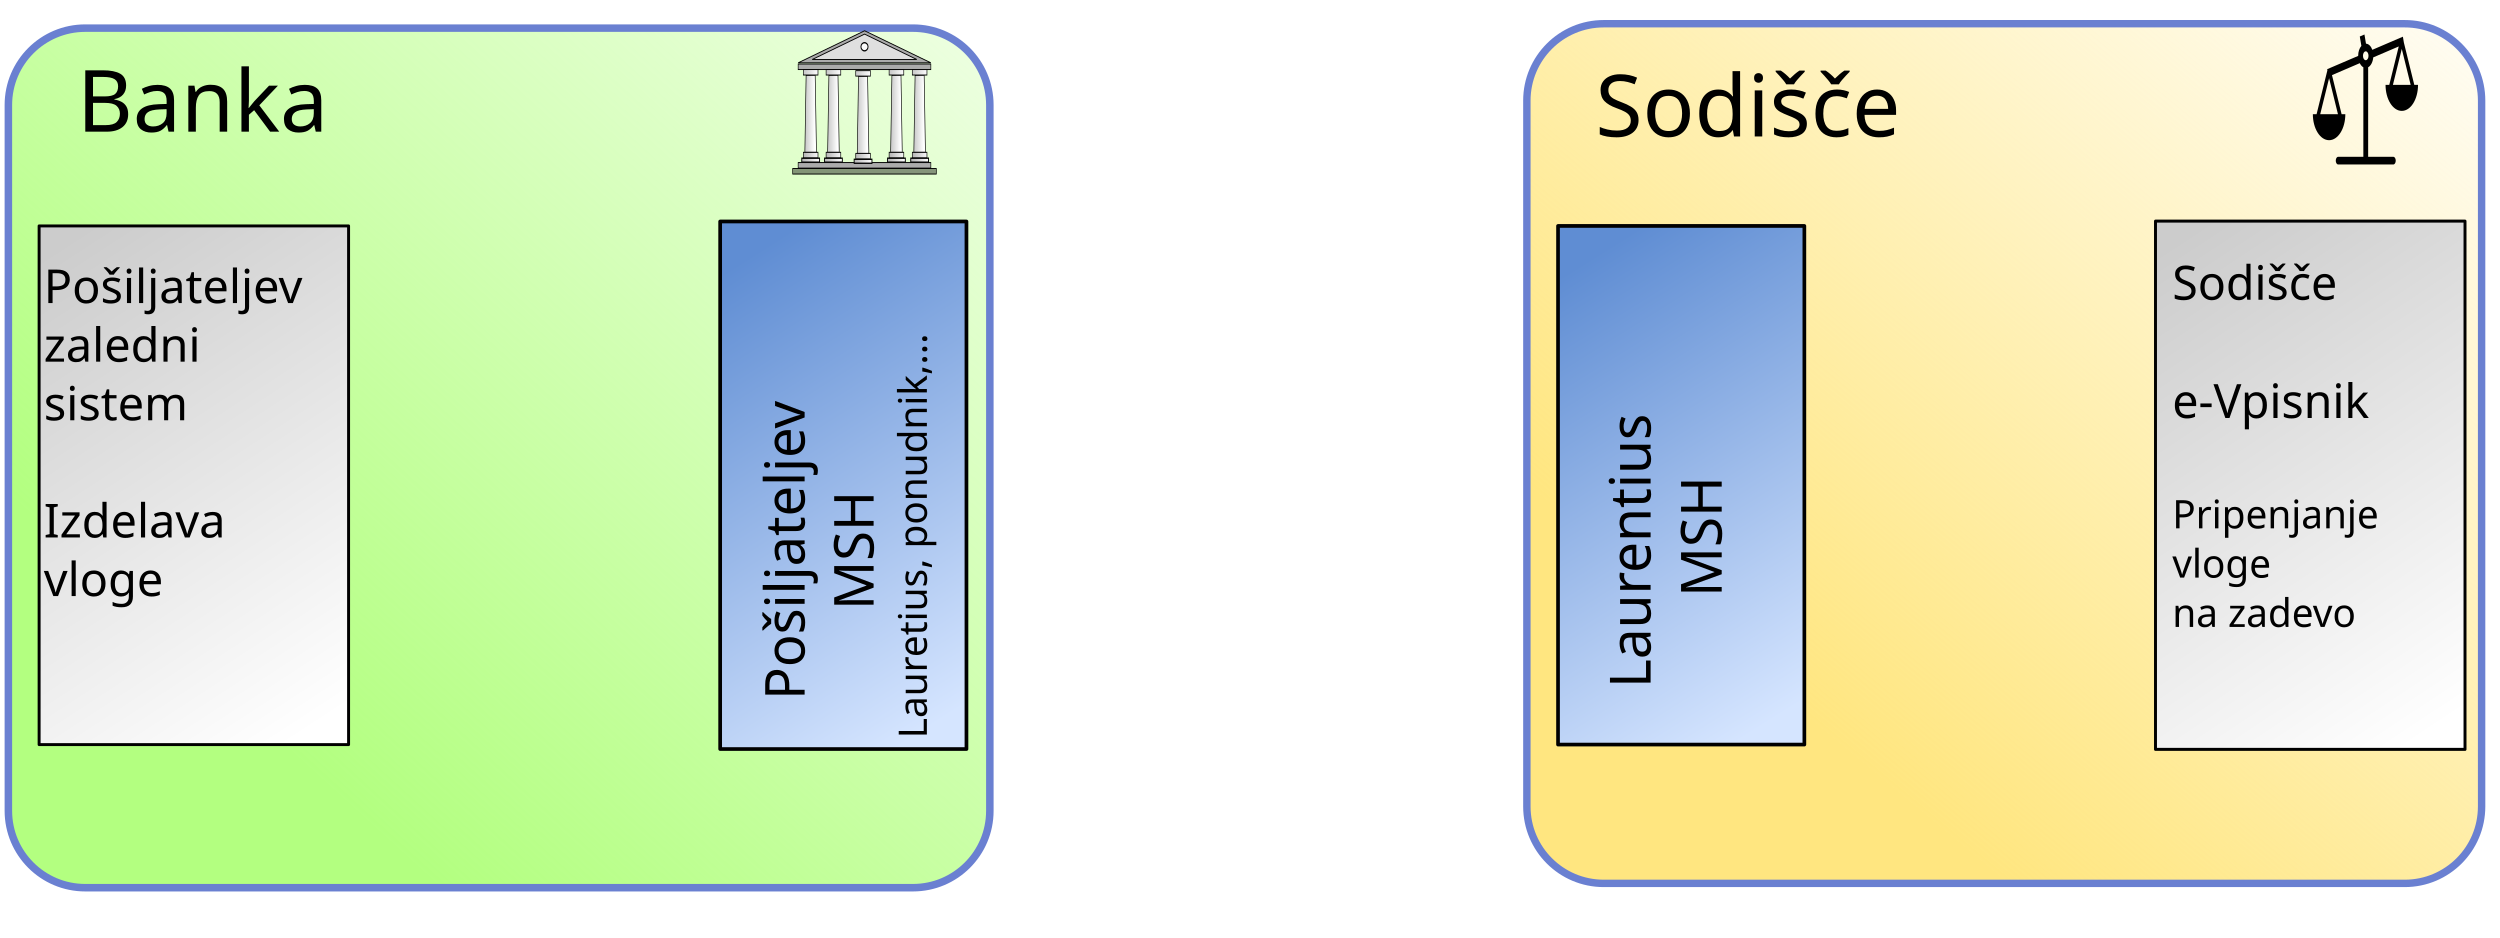
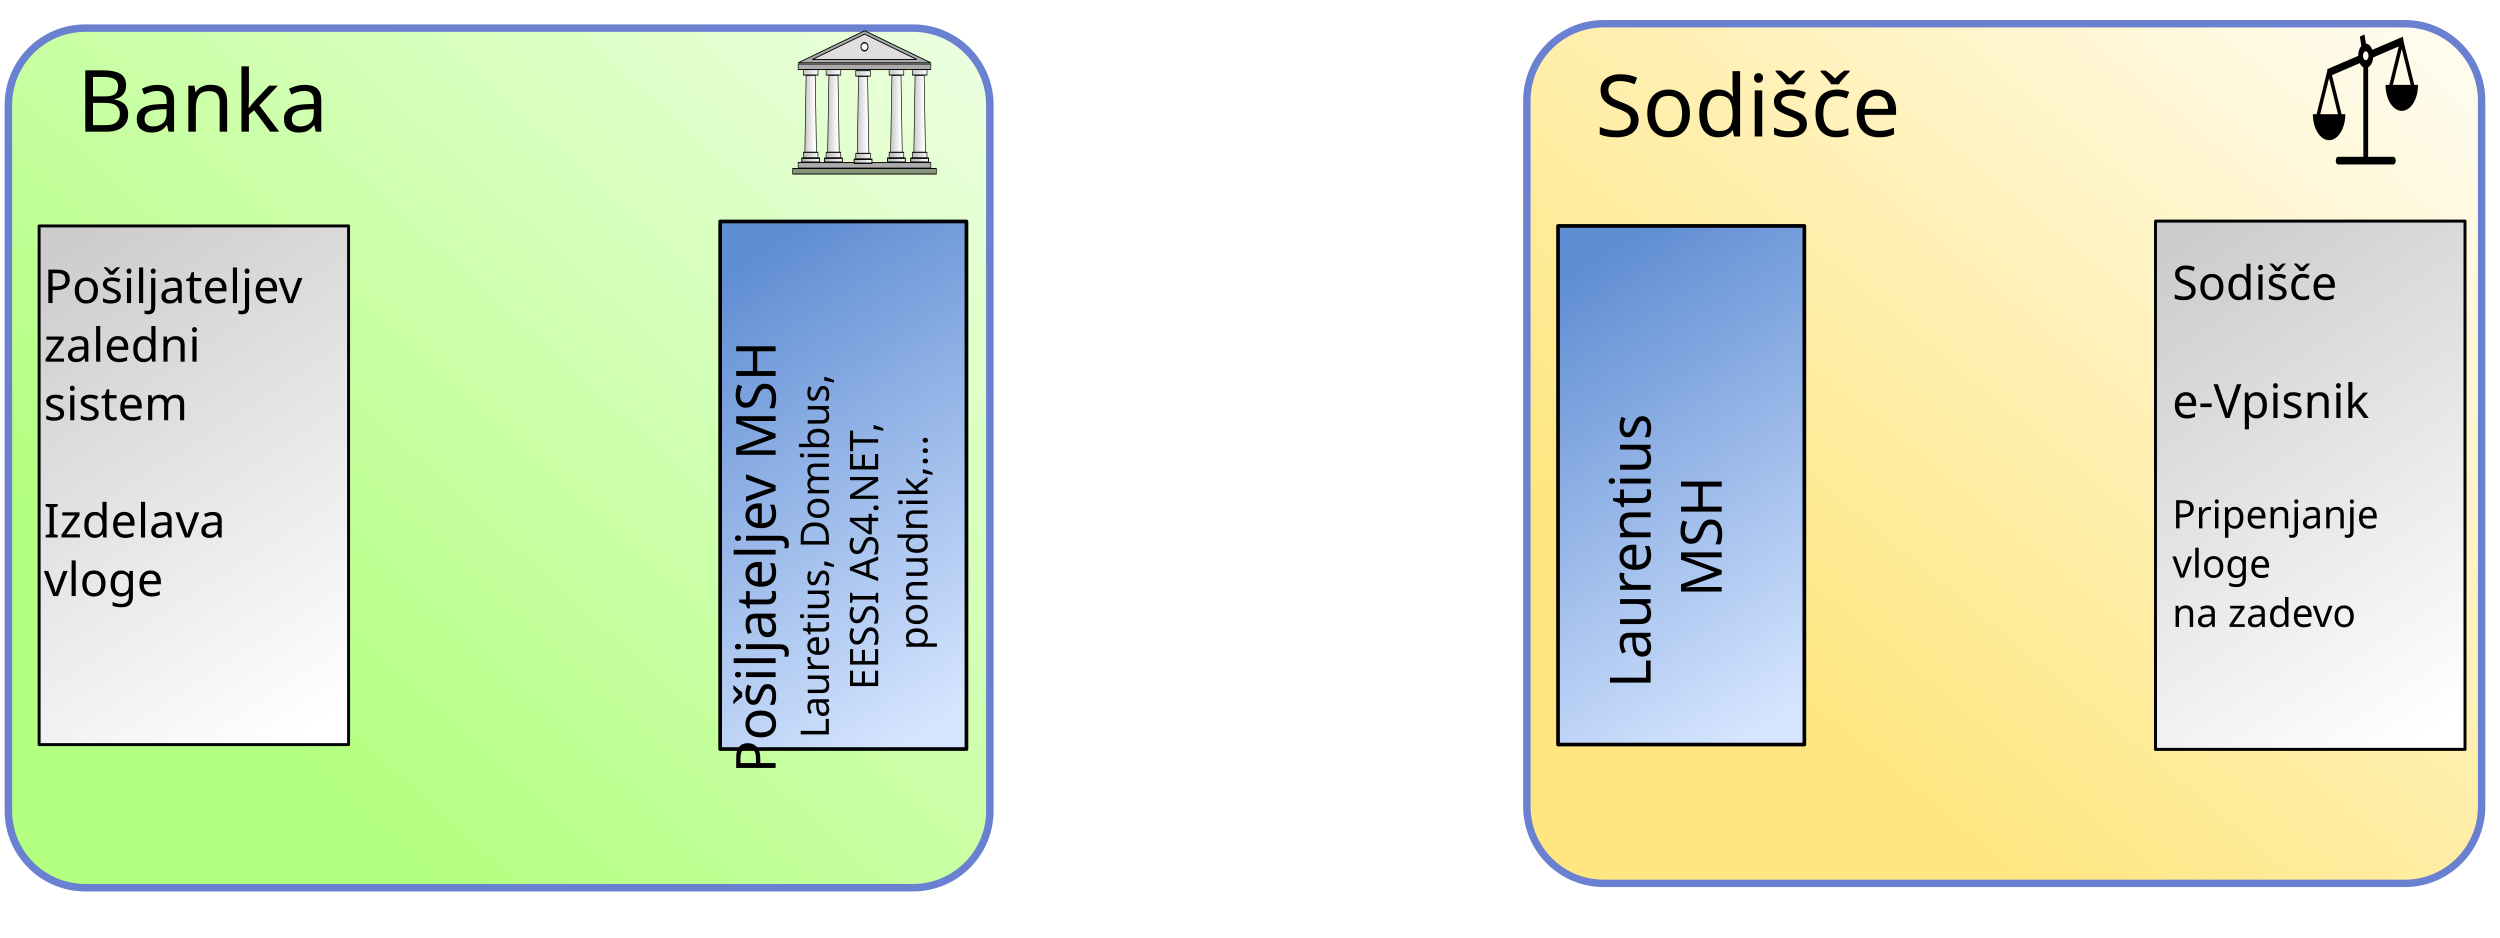
<svg xmlns="http://www.w3.org/2000/svg" xmlns:xlink="http://www.w3.org/1999/xlink" width="800" height="300" viewBox="0 0 800 300" id="svg4351" version="1.1">
  <defs id="defs4353">
    <linearGradient id="linearGradient4983">
      <stop style="stop-color:#b3ff80;stop-opacity:1;" offset="0" id="stop4985" />
      <stop style="stop-color:#b3ff80;stop-opacity:0;" offset="1" id="stop4987" />
    </linearGradient>
    <linearGradient id="linearGradient4975">
      <stop style="stop-color:#ffe680;stop-opacity:1;" offset="0" id="stop4977" />
      <stop style="stop-color:#ffe680;stop-opacity:0;" offset="1" id="stop4979" />
    </linearGradient>
    <marker orient="auto" refY="0" refX="0" id="Arrow1Lend-0" style="overflow:visible">
      <path id="path5977-8" d="M 0,0 5,-5 -12.5,0 5,5 0,0 Z" style="fill:#000000;fill-opacity:1;fill-rule:evenodd;stroke:#000000;stroke-width:1pt;stroke-opacity:1" transform="matrix(-0.8,0,0,-0.8,-10,0)" />
    </marker>
    <marker orient="auto" refY="0" refX="0" id="Arrow1Lend-9-2" style="overflow:visible">
      <path id="path5977-6-5" d="M 0,0 5,-5 -12.5,0 5,5 0,0 Z" style="fill:#000000;fill-opacity:1;fill-rule:evenodd;stroke:#000000;stroke-width:1pt;stroke-opacity:1" transform="matrix(-0.8,0,0,-0.8,-10,0)" />
    </marker>
    <marker orient="auto" refY="0" refX="0" id="Arrow1Lend-7" style="overflow:visible">
      <path id="path5977-4" d="M 0,0 5,-5 -12.5,0 5,5 0,0 Z" style="fill:#000000;fill-opacity:1;fill-rule:evenodd;stroke:#000000;stroke-width:1pt;stroke-opacity:1" transform="matrix(-0.8,0,0,-0.8,-10,0)" />
    </marker>
    <marker orient="auto" refY="0" refX="0" id="Arrow1Lend-9" style="overflow:visible">
      <path id="path5977-6" d="M 0,0 5,-5 -12.5,0 5,5 0,0 Z" style="fill:#000000;fill-opacity:1;fill-rule:evenodd;stroke:#000000;stroke-width:1pt;stroke-opacity:1" transform="matrix(-0.8,0,0,-0.8,-10,0)" />
    </marker>
    <marker orient="auto" refY="0" refX="0" id="Arrow1Lend" style="overflow:visible">
      <path id="path5977" d="M 0,0 5,-5 -12.5,0 5,5 0,0 Z" style="fill:#000000;fill-opacity:1;fill-rule:evenodd;stroke:#000000;stroke-width:1pt;stroke-opacity:1" transform="matrix(-0.8,0,0,-0.8,-10,0)" />
    </marker>
    <linearGradient gradientTransform="matrix(0.9072436,0,0,1.074716,-9.510193,-252.6263)" xlink:href="#linearGradient5878" id="linearGradient5884-5" x1="232.335" y1="600.824" x2="305.066" y2="736.184" gradientUnits="userSpaceOnUse" />
    <linearGradient id="linearGradient5878">
      <stop style="stop-color:#5f8dd3;stop-opacity:1" offset="0" id="stop5880" />
      <stop style="stop-color:#d5e5ff;stop-opacity:1" offset="1" id="stop5882" />
    </linearGradient>
    <linearGradient xlink:href="#linearGradient5833" id="linearGradient5839-6" x1="66.877" y1="597.271" x2="153.457" y2="730.045" gradientUnits="userSpaceOnUse" gradientTransform="matrix(1.096186,0,0,1.096186,584.683,-93.03156)" />
    <linearGradient id="linearGradient5833">
      <stop style="stop-color:#cccccc;stop-opacity:1;" offset="0" id="stop5835" />
      <stop style="stop-color:#ffffff;stop-opacity:1" offset="1" id="stop5837" />
    </linearGradient>
    <linearGradient xlink:href="#linearGradient5878" id="linearGradient5884" x1="232.335" y1="600.824" x2="305.066" y2="736.184" gradientUnits="userSpaceOnUse" gradientTransform="matrix(0.9073583,0,0,1.056591,258.5823,-240.5228)" />
    <linearGradient xlink:href="#linearGradient5833" id="linearGradient5839" x1="66.877" y1="597.271" x2="153.457" y2="730.045" gradientUnits="userSpaceOnUse" gradientTransform="matrix(1.096186,0,0,1.096186,-5.919542,-56.78164)" />
    <linearGradient id="linearGradient7222">
      <stop style="stop-color:#b3b3b3;stop-opacity:1" offset="0" id="stop7224" />
      <stop style="stop-color:#ffffff;stop-opacity:1" offset="1" id="stop7226" />
    </linearGradient>
    <linearGradient id="linearGradient7214">
      <stop id="stop7216" offset="0" style="stop-color:#b3b3b3;stop-opacity:1" />
      <stop id="stop7218" offset="1" style="stop-color:#f9f9f9;stop-opacity:1" />
    </linearGradient>
    <linearGradient id="linearGradient7202">
      <stop style="stop-color:#cccccc;stop-opacity:1" offset="0" id="stop7204" />
      <stop style="stop-color:#f9f9f9;stop-opacity:1" offset="1" id="stop7206" />
    </linearGradient>
    <linearGradient xlink:href="#linearGradient7214" id="linearGradient4494-6" gradientUnits="userSpaceOnUse" x1="112.308" y1="291.485" x2="140.527" y2="291.485" />
    <linearGradient xlink:href="#linearGradient7222" id="linearGradient4789" gradientUnits="userSpaceOnUse" gradientTransform="matrix(0.7067717,0,0,0.4176766,53.46849,175.1797)" x1="80.51" y1="292.999" x2="125.208" y2="296.272" />
    <linearGradient xlink:href="#linearGradient7214" id="linearGradient4500-6" gradientUnits="userSpaceOnUse" x1="112.308" y1="291.485" x2="140.527" y2="291.485" />
    <linearGradient xlink:href="#linearGradient5833" id="linearGradient4792" gradientUnits="userSpaceOnUse" gradientTransform="matrix(0.4601781,0,0,8.081342,78.92045,-2138.3)" x1="83.081" y1="297.877" x2="119.49" y2="298.892" />
    <linearGradient xlink:href="#linearGradient7202" id="linearGradient4794" gradientUnits="userSpaceOnUse" gradientTransform="matrix(0.5817275,0,0,0.5735293,66.37484,17.17889)" x1="84.835" y1="296.073" x2="123.095" y2="295.625" />
    <linearGradient xlink:href="#linearGradient7222" id="linearGradient4796" gradientUnits="userSpaceOnUse" gradientTransform="matrix(0.7067717,0,0,0.4176766,53.46849,175.1797)" x1="80.51" y1="292.999" x2="125.208" y2="296.272" />
    <linearGradient xlink:href="#linearGradient7214" id="linearGradient4506-0" gradientUnits="userSpaceOnUse" x1="112.308" y1="291.485" x2="140.527" y2="291.485" />
    <linearGradient xlink:href="#linearGradient5833" id="linearGradient4799" gradientUnits="userSpaceOnUse" gradientTransform="matrix(0.4601781,0,0,8.081342,78.92045,-2138.3)" x1="83.081" y1="297.877" x2="119.49" y2="298.892" />
    <linearGradient xlink:href="#linearGradient7202" id="linearGradient4801" gradientUnits="userSpaceOnUse" gradientTransform="matrix(0.5817275,0,0,0.5735293,66.37484,17.17889)" x1="84.835" y1="296.073" x2="123.095" y2="295.625" />
    <linearGradient xlink:href="#linearGradient7222" id="linearGradient4803" gradientUnits="userSpaceOnUse" gradientTransform="matrix(0.7067717,0,0,0.4176766,53.46849,175.1797)" x1="80.51" y1="292.999" x2="125.208" y2="296.272" />
    <linearGradient xlink:href="#linearGradient7214" id="linearGradient7088-6" gradientUnits="userSpaceOnUse" x1="112.308" y1="291.485" x2="140.527" y2="291.485" />
    <linearGradient y2="298.892" x2="119.49" y1="297.877" x1="83.081" gradientTransform="matrix(0.4601781,0,0,8.081342,78.92045,-2138.3)" gradientUnits="userSpaceOnUse" id="linearGradient4806" xlink:href="#linearGradient5833" />
    <linearGradient xlink:href="#linearGradient7202" id="linearGradient4808" gradientUnits="userSpaceOnUse" gradientTransform="matrix(0.5817275,0,0,0.5735293,66.37484,17.17889)" x1="84.835" y1="296.073" x2="123.095" y2="295.625" />
    <linearGradient xlink:href="#linearGradient7222" id="linearGradient4845" gradientUnits="userSpaceOnUse" gradientTransform="matrix(0.7067717,0,0,0.4176766,53.46849,175.1797)" x1="80.51" y1="292.999" x2="125.208" y2="296.272" />
    <linearGradient xlink:href="#linearGradient5833" id="linearGradient4847" gradientUnits="userSpaceOnUse" gradientTransform="matrix(0.4601781,0,0,8.081342,78.92045,-2138.3)" x1="83.081" y1="297.877" x2="119.49" y2="298.892" />
    <linearGradient xlink:href="#linearGradient7202" id="linearGradient4849" gradientUnits="userSpaceOnUse" gradientTransform="matrix(0.5817275,0,0,0.5735293,66.37484,17.17889)" x1="84.835" y1="296.073" x2="123.095" y2="295.625" />
    <linearGradient xlink:href="#linearGradient7222" id="linearGradient4853" gradientUnits="userSpaceOnUse" gradientTransform="matrix(0.7067717,0,0,0.4176766,53.46849,175.1797)" x1="80.51" y1="292.999" x2="125.208" y2="296.272" />
    <linearGradient xlink:href="#linearGradient5833" id="linearGradient4855" gradientUnits="userSpaceOnUse" gradientTransform="matrix(0.4601781,0,0,8.081342,78.92045,-2138.3)" x1="83.081" y1="297.877" x2="119.49" y2="298.892" />
    <linearGradient xlink:href="#linearGradient7202" id="linearGradient4857" gradientUnits="userSpaceOnUse" gradientTransform="matrix(0.5817275,0,0,0.5735293,66.37484,17.17889)" x1="84.835" y1="296.073" x2="123.095" y2="295.625" />
    <linearGradient xlink:href="#linearGradient7222" id="linearGradient4859" gradientUnits="userSpaceOnUse" gradientTransform="matrix(0.7067717,0,0,0.4176766,53.46849,175.1797)" x1="80.51" y1="292.999" x2="125.208" y2="296.272" />
    <linearGradient xlink:href="#linearGradient5833" id="linearGradient4861" gradientUnits="userSpaceOnUse" gradientTransform="matrix(0.4601781,0,0,8.081342,78.92045,-2138.3)" x1="83.081" y1="297.877" x2="119.49" y2="298.892" />
    <linearGradient xlink:href="#linearGradient7202" id="linearGradient4863" gradientUnits="userSpaceOnUse" gradientTransform="matrix(0.5817275,0,0,0.5735293,66.37484,17.17889)" x1="84.835" y1="296.073" x2="123.095" y2="295.625" />
    <linearGradient xlink:href="#linearGradient7222" id="linearGradient4865" gradientUnits="userSpaceOnUse" gradientTransform="matrix(0.7067717,0,0,0.4176766,53.46849,175.1797)" x1="80.51" y1="292.999" x2="125.208" y2="296.272" />
    <linearGradient xlink:href="#linearGradient5833" id="linearGradient4867" gradientUnits="userSpaceOnUse" gradientTransform="matrix(0.4601781,0,0,8.081342,78.92045,-2138.3)" x1="83.081" y1="297.877" x2="119.49" y2="298.892" />
    <linearGradient xlink:href="#linearGradient7202" id="linearGradient4869" gradientUnits="userSpaceOnUse" gradientTransform="matrix(0.5817275,0,0,0.5735293,66.37484,17.17889)" x1="84.835" y1="296.073" x2="123.095" y2="295.625" />
    <linearGradient xlink:href="#linearGradient7214" id="linearGradient4500-6-1" gradientUnits="userSpaceOnUse" x1="112.308" y1="291.485" x2="140.527" y2="291.485" />
    <linearGradient xlink:href="#linearGradient4975" id="linearGradient4981" x1="77.777" y1="554.729" x2="294.206" y2="294.015" gradientUnits="userSpaceOnUse" gradientTransform="translate(486.4286,3.571429)" />
    <linearGradient xlink:href="#linearGradient4983" id="linearGradient4989" x1="530.634" y1="549.015" x2="812.777" y2="239.729" gradientUnits="userSpaceOnUse" gradientTransform="translate(-476.4286,-0.4285715)" />
  </defs>
  <g id="layer1" transform="translate(0,-752.3622)">
    <g id="g5091" transform="translate(36.50855,442.633)">
      <rect style="opacity:1;fill:url(#linearGradient4989);fill-opacity:1;fill-rule:evenodd;stroke:#6a80d1;stroke-width:2.402;stroke-linejoin:round;stroke-miterlimit:4;stroke-dasharray:none;stroke-dashoffset:0;stroke-opacity:1" id="rect6844-5" width="314.073" height="275.062" x="-33.83" y="318.731" ry="24.599" />
      <rect style="opacity:1;fill:url(#linearGradient4981);fill-opacity:1;fill-rule:evenodd;stroke:#6a80d1;stroke-width:2.369;stroke-linejoin:round;stroke-miterlimit:4;stroke-dasharray:none;stroke-dashoffset:0;stroke-opacity:1" id="rect6844" width="305.519" height="275.095" x="452.089" y="317.321" ry="24.602" />
      <g transform="matrix(1.000193,0,0,1.018457,591.2224,-221.2219)" id="g5950">
        <rect style="opacity:1;fill:url(#linearGradient5839);fill-opacity:1;fill-rule:evenodd;stroke:#000000;stroke-width:0.945;stroke-linejoin:round;stroke-miterlimit:4;stroke-dasharray:none;stroke-dashoffset:0;stroke-opacity:1" id="rect5829" width="99.027" height="165.983" x="62.015" y="590.806" />
        <text xml:space="preserve" style="font-style:normal;font-weight:normal;font-size:17.87px;line-height:125%;font-family:sans-serif;letter-spacing:0px;word-spacing:0px;fill:#000000;fill-opacity:1;stroke:none;stroke-width:1px;stroke-linecap:butt;stroke-linejoin:miter;stroke-opacity:1" x="67.399" y="615.501" id="text5841">
          <tspan x="67.399" y="615.501" id="tspan4238" style="font-size:14.862px">Sodišče</tspan>
          <tspan x="67.399" y="634.078" style="font-size:14.862px" id="tspan4274" />
          <tspan x="67.399" y="652.656" style="font-size:14.862px" id="tspan4268">e-Vpisnik</tspan>
          <tspan x="67.399" y="671.233" style="font-size:14.862px" id="tspan4271" />
          <tspan x="67.399" y="687.342" style="font-size:12.385px" id="tspan4259">Pripenjanje </tspan>
          <tspan x="67.399" y="702.823" style="font-size:12.385px" id="tspan4344">vloge</tspan>
          <tspan x="67.399" y="718.305" style="font-size:12.385px" id="tspan4342">na zadevo</tspan>
          <tspan x="67.399" y="733.786" style="font-size:12.385px" id="tspan4261" />
          <tspan x="67.399" y="749.267" id="tspan5845" style="font-size:12.385px" />
        </text>
      </g>
      <rect y="382.028" x="462.061" height="165.968" width="78.825" id="rect5876" style="opacity:1;fill:url(#linearGradient5884);fill-opacity:1;fill-rule:evenodd;stroke:#000000;stroke-width:1.175;stroke-linejoin:round;stroke-miterlimit:4;stroke-dasharray:none;stroke-dashoffset:0;stroke-opacity:1" />
      <g transform="translate(-676.609,-172.5356)" id="g5959">
        <rect style="opacity:1;fill:url(#linearGradient5839-6);fill-opacity:1;fill-rule:evenodd;stroke:#000000;stroke-width:0.945;stroke-linejoin:round;stroke-miterlimit:4;stroke-dasharray:none;stroke-dashoffset:0;stroke-opacity:1" id="rect5829-1" width="99.027" height="165.983" x="652.618" y="554.556" />
        <text xml:space="preserve" style="font-style:normal;font-weight:normal;font-size:17.87px;line-height:125%;font-family:sans-serif;letter-spacing:0px;word-spacing:0px;fill:#000000;fill-opacity:1;stroke:none;stroke-width:1px;stroke-linecap:butt;stroke-linejoin:miter;stroke-opacity:1" x="654.114" y="579.251" id="text5841-2">
          <tspan x="654.114" y="579.251" id="tspan5845-0" style="font-size:15px">Pošiljateljev</tspan>
          <tspan x="654.114" y="598.001" id="tspan4273" style="font-size:15px">zaledni </tspan>
          <tspan x="654.114" y="616.751" id="tspan4275" style="font-size:15px">sistem</tspan>
          <tspan x="654.114" y="635.501" id="tspan4277" style="font-size:15px" />
          <tspan x="654.114" y="654.251" id="tspan4279" style="font-size:15px">Izdelava</tspan>
          <tspan x="654.114" y="673.001" id="tspan4281" style="font-size:15px">vloge</tspan>
          <tspan x="654.114" y="691.751" id="tspan4283" style="font-size:15px" />
          <tspan x="654.114" y="710.501" id="tspan4285" />
        </text>
      </g>
      <rect y="380.604" x="193.943" height="168.815" width="78.815" id="rect5876-0" style="opacity:1;fill:url(#linearGradient5884-5);fill-opacity:1;fill-rule:evenodd;stroke:#000000;stroke-width:1.185;stroke-linejoin:round;stroke-miterlimit:4;stroke-dasharray:none;stroke-dashoffset:0;stroke-opacity:1" />
      <text id="text6827-8-5" y="510.969" x="550.829" style="font-style:normal;font-weight:normal;font-size:40px;line-height:125%;font-family:sans-serif;letter-spacing:0px;word-spacing:0px;fill:#000000;fill-opacity:1;stroke:none;stroke-width:1px;stroke-linecap:butt;stroke-linejoin:miter;stroke-opacity:1" xml:space="preserve">
        <tspan id="tspan6867-9" style="font-size:17.5px" y="510.969" x="550.829" />
      </text>
      <text xml:space="preserve" style="font-style:normal;font-weight:normal;font-size:17.884px;line-height:125%;font-family:sans-serif;letter-spacing:0px;word-spacing:0px;fill:#000000;fill-opacity:1;stroke:none;stroke-width:1px;stroke-linecap:butt;stroke-linejoin:miter;stroke-opacity:1" x="-473.713" y="483.1" id="text5841-34" transform="matrix(0,-0.9825382,1.017772,0,0,0)">
        <tspan style="text-align:center;text-anchor:middle" x="-473.713" y="483.1" id="tspan5845-02">Laurentius</tspan>
        <tspan style="text-align:center;text-anchor:middle" id="tspan8839" x="-473.713" y="505.455">MSH</tspan>
      </text>
-       <text xml:space="preserve" style="font-style:normal;font-weight:normal;font-size:18.036px;line-height:125%;font-family:sans-serif;letter-spacing:0px;word-spacing:0px;fill:#000000;fill-opacity:1;stroke:none;stroke-width:1px;stroke-linecap:butt;stroke-linejoin:miter;stroke-opacity:1" x="-469.174" y="218.981" id="text5841-34-0" transform="matrix(0,-0.9909928,1.009089,0,0,0)">
-         <tspan style="font-size:17.5px;text-align:center;text-anchor:middle" x="-469.174" y="218.981" id="tspan5845-02-1">Pošiljateljev</tspan>
-         <tspan style="font-size:17.5px;text-align:center;text-anchor:middle" id="tspan8839-9" x="-469.174" y="240.856">MSH</tspan>
-         <tspan style="font-size:12.5px;text-align:center;text-anchor:middle" x="-469.174" y="257.747" id="tspan4318">Lauretius, ponudnik,...</tspan>
+       <text xml:space="preserve" style="font-style:normal;font-weight:normal;font-size:18.036px;line-height:125%;font-family:sans-serif;letter-spacing:0px;word-spacing:0px;fill:#000000;fill-opacity:1;stroke:none;stroke-width:1px;stroke-linecap:butt;stroke-linejoin:miter;stroke-opacity:1" x="-471.337" y="209.779" id="text5841-34-0" transform="matrix(0,-0.9909928,1.009089,0,0,0)">
+         <tspan style="font-size:17.5px;text-align:center;text-anchor:middle" id="tspan8839-9" x="-471.337" y="209.779">Pošiljateljev MSH</tspan>
+         <tspan style="font-size:12.5px;text-align:center;text-anchor:middle" x="-469.347" y="226.67" id="tspan4318">Lauretius, Domibus, </tspan>
+         <tspan style="font-size:12.5px;text-align:center;text-anchor:middle" x="-469.347" y="242.295" id="tspan4309">EESSI AS4.NET, </tspan>
+         <tspan style="font-size:12.5px;text-align:center;text-anchor:middle" x="-471.337" y="257.92" id="tspan4313">ponudnik,...</tspan>
      </text>
      <g transform="matrix(0.9195173,0,0,0.9195173,-14.01673,-428.598)" id="g5863-2">
        <g id="layer1-6-6" transform="matrix(0.3922746,0,0,0.3922746,251.2944,451.0149)">
          <g transform="matrix(0.4813854,0,0,0.6952604,-45.00325,750.061)" id="g7064-1">
            <rect y="419.023" x="104.144" height="7.071" width="244.513" id="rect9994-2-8" style="opacity:1;fill:#ababab;fill-opacity:1;fill-rule:evenodd;stroke:#000000;stroke-width:1.21;stroke-linejoin:miter;stroke-miterlimit:4;stroke-dasharray:none;stroke-dashoffset:0;stroke-opacity:1" />
            <rect y="426.599" x="94.068" height="7.071" width="264.665" id="rect9994-1-9-7" style="opacity:1;fill:#000000;fill-opacity:0.416;fill-rule:evenodd;stroke:#000000;stroke-width:1.21;stroke-linejoin:miter;stroke-miterlimit:4;stroke-dasharray:none;stroke-dashoffset:0;stroke-opacity:1" />
            <rect y="293.259" x="104.144" height="7.071" width="244.513" id="rect9994-3-8-9" style="opacity:1;fill:#ababab;fill-opacity:1;fill-rule:evenodd;stroke:#000000;stroke-width:1.21;stroke-linejoin:miter;stroke-miterlimit:4;stroke-dasharray:none;stroke-dashoffset:0;stroke-opacity:1" />
            <path id="rect9994-3-7-2-2" d="m 226.568,250.832 122.089,40.911 -244.513,0 z" style="opacity:1;fill:#ababab;fill-opacity:1;fill-rule:evenodd;stroke:#000000;stroke-width:1.21;stroke-linejoin:miter;stroke-miterlimit:4;stroke-dasharray:none;stroke-dashoffset:0;stroke-opacity:1" />
            <g transform="translate(26.10652,231.4275)" id="g6628-6-0" style="opacity:0.99">
              <g transform="translate(-25.346,-113.4852)" id="g9818-6-6-6-2">
                <rect ry="0" rx="0" y="295.502" x="110.01" height="5.072" width="32.814" id="rect9662-7-9-4-3" style="opacity:1;fill:url(#linearGradient4845);fill-opacity:1;fill-rule:evenodd;stroke:#000000;stroke-width:1.728;stroke-linejoin:miter;stroke-miterlimit:4;stroke-dasharray:none;stroke-dashoffset:0;stroke-opacity:1" />
                <rect ry="0" rx="0" y="288.003" x="112.913" height="6.964" width="27.009" id="rect9662-3-73-0-6-75" style="opacity:1;fill:url(#linearGradient4494-6);fill-opacity:1;fill-rule:evenodd;stroke:#000000;stroke-width:1.21;stroke-linejoin:miter;stroke-miterlimit:4;stroke-dasharray:none;stroke-dashoffset:0;stroke-opacity:1" />
                <path id="rect9662-3-8-3-8-8-9" d="m 118.055,189.745 16.705,-0.237 2.34,98.368 -21.365,0 z" style="opacity:1;fill:url(#linearGradient4847);fill-opacity:1;fill-rule:evenodd;stroke:#000000;stroke-width:1.21;stroke-linejoin:miter;stroke-miterlimit:4;stroke-dasharray:none;stroke-dashoffset:0;stroke-opacity:1" />
                <rect ry="0" rx="0" y="182.399" x="112.913" height="6.964" width="27.009" id="rect9662-3-7-9-2-4-2" style="opacity:1;fill:url(#linearGradient4849);fill-opacity:1;fill-rule:evenodd;stroke:#000000;stroke-width:1.21;stroke-linejoin:miter;stroke-miterlimit:4;stroke-dasharray:none;stroke-dashoffset:0;stroke-opacity:1" />
              </g>
            </g>
            <path id="rect9994-3-7-1-9-2" d="m 226.533,255.096 96.238,32.385 -192.741,0 z" style="opacity:1;fill:#dfdfdf;fill-opacity:1;fill-rule:evenodd;stroke:#000000;stroke-width:1.21;stroke-linejoin:miter;stroke-miterlimit:4;stroke-dasharray:none;stroke-dashoffset:0;stroke-opacity:1" />
            <ellipse ry="5.177" rx="6.549" cy="271.272" cx="226.401" id="path6618-6-8" style="opacity:1;fill:#fcfcfc;fill-opacity:1;fill-rule:evenodd;stroke:#000000;stroke-width:1.728;stroke-linejoin:miter;stroke-miterlimit:4;stroke-dasharray:none;stroke-dashoffset:0;stroke-opacity:1" />
            <g transform="translate(68.08997,231.4275)" id="g6628-6-9-3" style="opacity:0.99">
              <g transform="translate(-25.346,-113.4852)" id="g9818-6-6-6-1-6">
                <rect ry="0" rx="0" y="295.502" x="110.01" height="5.072" width="32.814" id="rect9662-7-9-4-2-1" style="opacity:1;fill:url(#linearGradient4853);fill-opacity:1;fill-rule:evenodd;stroke:#000000;stroke-width:1.728;stroke-linejoin:miter;stroke-miterlimit:4;stroke-dasharray:none;stroke-dashoffset:0;stroke-opacity:1" />
                <rect ry="0" rx="0" y="288.003" x="112.913" height="6.964" width="27.009" id="rect9662-3-73-0-6-7-2" style="opacity:1;fill:url(#linearGradient4500-6);fill-opacity:1;fill-rule:evenodd;stroke:#000000;stroke-width:1.21;stroke-linejoin:miter;stroke-miterlimit:4;stroke-dasharray:none;stroke-dashoffset:0;stroke-opacity:1" />
                <path id="rect9662-3-8-3-8-8-0-9" d="m 118.055,189.745 16.705,-0.237 2.34,98.368 -21.365,0 z" style="opacity:1;fill:url(#linearGradient4855);fill-opacity:1;fill-rule:evenodd;stroke:#000000;stroke-width:1.21;stroke-linejoin:miter;stroke-miterlimit:4;stroke-dasharray:none;stroke-dashoffset:0;stroke-opacity:1" />
                <rect ry="0" rx="0" y="182.399" x="112.913" height="6.964" width="27.009" id="rect9662-3-7-9-2-4-9-3" style="opacity:1;fill:url(#linearGradient4857);fill-opacity:1;fill-rule:evenodd;stroke:#000000;stroke-width:1.21;stroke-linejoin:miter;stroke-miterlimit:4;stroke-dasharray:none;stroke-dashoffset:0;stroke-opacity:1" />
              </g>
            </g>
            <g transform="translate(226.9321,231.4275)" id="g6628-6-7-1" style="opacity:0.99">
              <g transform="translate(-25.346,-113.4852)" id="g9818-6-6-6-9-9">
                <rect ry="0" rx="0" y="295.502" x="110.01" height="5.072" width="32.814" id="rect9662-7-9-4-20-4" style="opacity:1;fill:url(#linearGradient4859);fill-opacity:1;fill-rule:evenodd;stroke:#000000;stroke-width:1.728;stroke-linejoin:miter;stroke-miterlimit:4;stroke-dasharray:none;stroke-dashoffset:0;stroke-opacity:1" />
                <rect ry="0" rx="0" y="288.003" x="112.913" height="6.964" width="27.009" id="rect9662-3-73-0-6-2-7" style="opacity:1;fill:url(#linearGradient4506-0);fill-opacity:1;fill-rule:evenodd;stroke:#000000;stroke-width:1.21;stroke-linejoin:miter;stroke-miterlimit:4;stroke-dasharray:none;stroke-dashoffset:0;stroke-opacity:1" />
                <path id="rect9662-3-8-3-8-8-3-8" d="m 118.055,189.745 16.705,-0.237 2.34,98.368 -21.365,0 z" style="opacity:1;fill:url(#linearGradient4861);fill-opacity:1;fill-rule:evenodd;stroke:#000000;stroke-width:1.21;stroke-linejoin:miter;stroke-miterlimit:4;stroke-dasharray:none;stroke-dashoffset:0;stroke-opacity:1" />
                <rect ry="0" rx="0" y="182.399" x="112.913" height="6.964" width="27.009" id="rect9662-3-7-9-2-4-7-4" style="opacity:1;fill:url(#linearGradient4863);fill-opacity:1;fill-rule:evenodd;stroke:#000000;stroke-width:1.21;stroke-linejoin:miter;stroke-miterlimit:4;stroke-dasharray:none;stroke-dashoffset:0;stroke-opacity:1" />
              </g>
            </g>
            <g transform="translate(184.1983,231.4275)" id="g6628-6-6-5" style="opacity:0.99">
              <g transform="translate(-25.346,-113.4852)" id="g9818-6-6-6-12-0">
                <rect ry="0" rx="0" y="295.502" x="110.01" height="5.072" width="32.814" id="rect9662-7-9-4-9-3" style="opacity:1;fill:url(#linearGradient4865);fill-opacity:1;fill-rule:evenodd;stroke:#000000;stroke-width:1.728;stroke-linejoin:miter;stroke-miterlimit:4;stroke-dasharray:none;stroke-dashoffset:0;stroke-opacity:1" />
                <rect ry="0" rx="0" y="288.003" x="112.913" height="6.964" width="27.009" id="rect9662-3-73-0-6-3-6" style="opacity:1;fill:url(#linearGradient7088-6);fill-opacity:1;fill-rule:evenodd;stroke:#000000;stroke-width:1.21;stroke-linejoin:miter;stroke-miterlimit:4;stroke-dasharray:none;stroke-dashoffset:0;stroke-opacity:1" />
                <path id="rect9662-3-8-3-8-8-1-1" d="m 118.055,189.745 16.705,-0.237 2.34,98.368 -21.365,0 z" style="opacity:1;fill:url(#linearGradient4867);fill-opacity:1;fill-rule:evenodd;stroke:#000000;stroke-width:1.21;stroke-linejoin:miter;stroke-miterlimit:4;stroke-dasharray:none;stroke-dashoffset:0;stroke-opacity:1" />
                <rect ry="0" rx="0" y="182.399" x="112.913" height="6.964" width="27.009" id="rect9662-3-7-9-2-4-94-0" style="opacity:1;fill:url(#linearGradient4869);fill-opacity:1;fill-rule:evenodd;stroke:#000000;stroke-width:1.21;stroke-linejoin:miter;stroke-miterlimit:4;stroke-dasharray:none;stroke-dashoffset:0;stroke-opacity:1" />
              </g>
            </g>
            <g transform="translate(122.68,232.8142)" id="g6628-6-9-3-3" style="opacity:0.99">
              <g transform="translate(-25.346,-113.4852)" id="g9818-6-6-6-1-6-7">
                <rect ry="0" rx="0" y="295.502" x="110.01" height="5.072" width="32.814" id="rect9662-7-9-4-2-1-4" style="opacity:1;fill:url(#linearGradient4789);fill-opacity:1;fill-rule:evenodd;stroke:#000000;stroke-width:1.728;stroke-linejoin:miter;stroke-miterlimit:4;stroke-dasharray:none;stroke-dashoffset:0;stroke-opacity:1" />
                <rect ry="0" rx="0" y="288.003" x="112.913" height="6.964" width="27.009" id="rect9662-3-73-0-6-7-2-5" style="opacity:1;fill:url(#linearGradient4500-6-1);fill-opacity:1;fill-rule:evenodd;stroke:#000000;stroke-width:1.21;stroke-linejoin:miter;stroke-miterlimit:4;stroke-dasharray:none;stroke-dashoffset:0;stroke-opacity:1" />
                <path id="rect9662-3-8-3-8-8-0-9-2" d="m 118.055,189.745 16.705,-0.237 2.34,98.368 -21.365,0 z" style="opacity:1;fill:url(#linearGradient4792);fill-opacity:1;fill-rule:evenodd;stroke:#000000;stroke-width:1.21;stroke-linejoin:miter;stroke-miterlimit:4;stroke-dasharray:none;stroke-dashoffset:0;stroke-opacity:1" />
                <rect ry="0" rx="0" y="182.399" x="112.913" height="6.964" width="27.009" id="rect9662-3-7-9-2-4-9-3-5" style="opacity:1;fill:url(#linearGradient4794);fill-opacity:1;fill-rule:evenodd;stroke:#000000;stroke-width:1.21;stroke-linejoin:miter;stroke-miterlimit:4;stroke-dasharray:none;stroke-dashoffset:0;stroke-opacity:1" />
              </g>
            </g>
          </g>
        </g>
      </g>
      <path id="path2781" d="m 720.113,320.771 -1.487,0.638 0.504,3.006 c -0.619,0.707 -1.025,1.863 -1.025,3.162 0,0.014 -10e-5,0.027 0,0.041 l -9.91,4.248 0.059,0.366 -3.456,14.033 -1.194,0 c 0,4.596 2.328,8.326 5.197,8.326 2.868,0 5.197,-3.73 5.197,-8.326 l -1.194,0 -3.079,-12.499 8.894,-3.82 c 0.291,0.599 0.688,1.066 1.144,1.316 l 0,28.642 c -3.635,0 -7.314,0 -8.022,0 -0.282,-0.017 -0.546,0.216 -0.69,0.604 -0.144,0.388 -0.144,0.867 0,1.255 0.144,0.388 0.409,0.621 0.69,0.604 1.55,0 16.031,0 17.581,0 0.282,0.017 0.546,-0.216 0.69,-0.604 0.144,-0.388 0.144,-0.867 0,-1.255 -0.144,-0.388 -0.409,-0.621 -0.69,-0.604 -0.707,0 -4.387,0 -8.022,0 l 0,-28.642 c 0.858,-0.469 1.506,-1.696 1.631,-3.169 l 8.161,-3.501 -3.032,12.296 -1.194,0 c 0,4.596 2.328,8.326 5.197,8.326 2.868,0 5.197,-3.73 5.197,-8.326 l -1.194,0 -3.333,-13.524 -0.318,-1.893 -9.779,4.2 c -0.407,-1.142 -1.162,-1.924 -2.029,-1.968 l -0.491,-2.931 z m 11.948,4.607 2.842,11.508 -5.679,0 2.838,-11.508 z m -11.533,0.78 c 0.498,0 0.889,0.621 0.889,1.418 0,0.797 -0.392,1.418 -0.889,1.418 -0.498,0 -0.885,-0.621 -0.885,-1.418 0,-0.797 0.388,-1.418 0.885,-1.418 z m -11.727,8.591 2.838,11.515 -5.679,0 2.842,-11.515 z" style="fill:#000000;fill-opacity:1;fill-rule:evenodd;stroke:none;stroke-width:11.351;stroke-linecap:butt;stroke-linejoin:miter;stroke-miterlimit:4;stroke-opacity:1" />
      <text xml:space="preserve" style="font-style:normal;font-weight:normal;font-size:22.5px;line-height:125%;font-family:sans-serif;letter-spacing:0px;word-spacing:0px;fill:#000000;fill-opacity:1;stroke:none;stroke-width:1px;stroke-linecap:butt;stroke-linejoin:miter;stroke-opacity:1" x="-11.885" y="351.867" id="text10630">
        <tspan id="tspan10632" x="-11.885" y="351.867" style="font-size:27.5px">Banka</tspan>
      </text>
      <text xml:space="preserve" style="font-style:normal;font-weight:normal;font-size:22.5px;line-height:125%;font-family:sans-serif;letter-spacing:0px;word-spacing:0px;fill:#000000;fill-opacity:1;stroke:none;stroke-width:1px;stroke-linecap:butt;stroke-linejoin:miter;stroke-opacity:1" x="474.01" y="353.389" id="text10630-6">
        <tspan id="tspan10632-3" x="474.01" y="353.389" style="font-size:27.5px">Sodišče</tspan>
      </text>
    </g>
  </g>
</svg>
